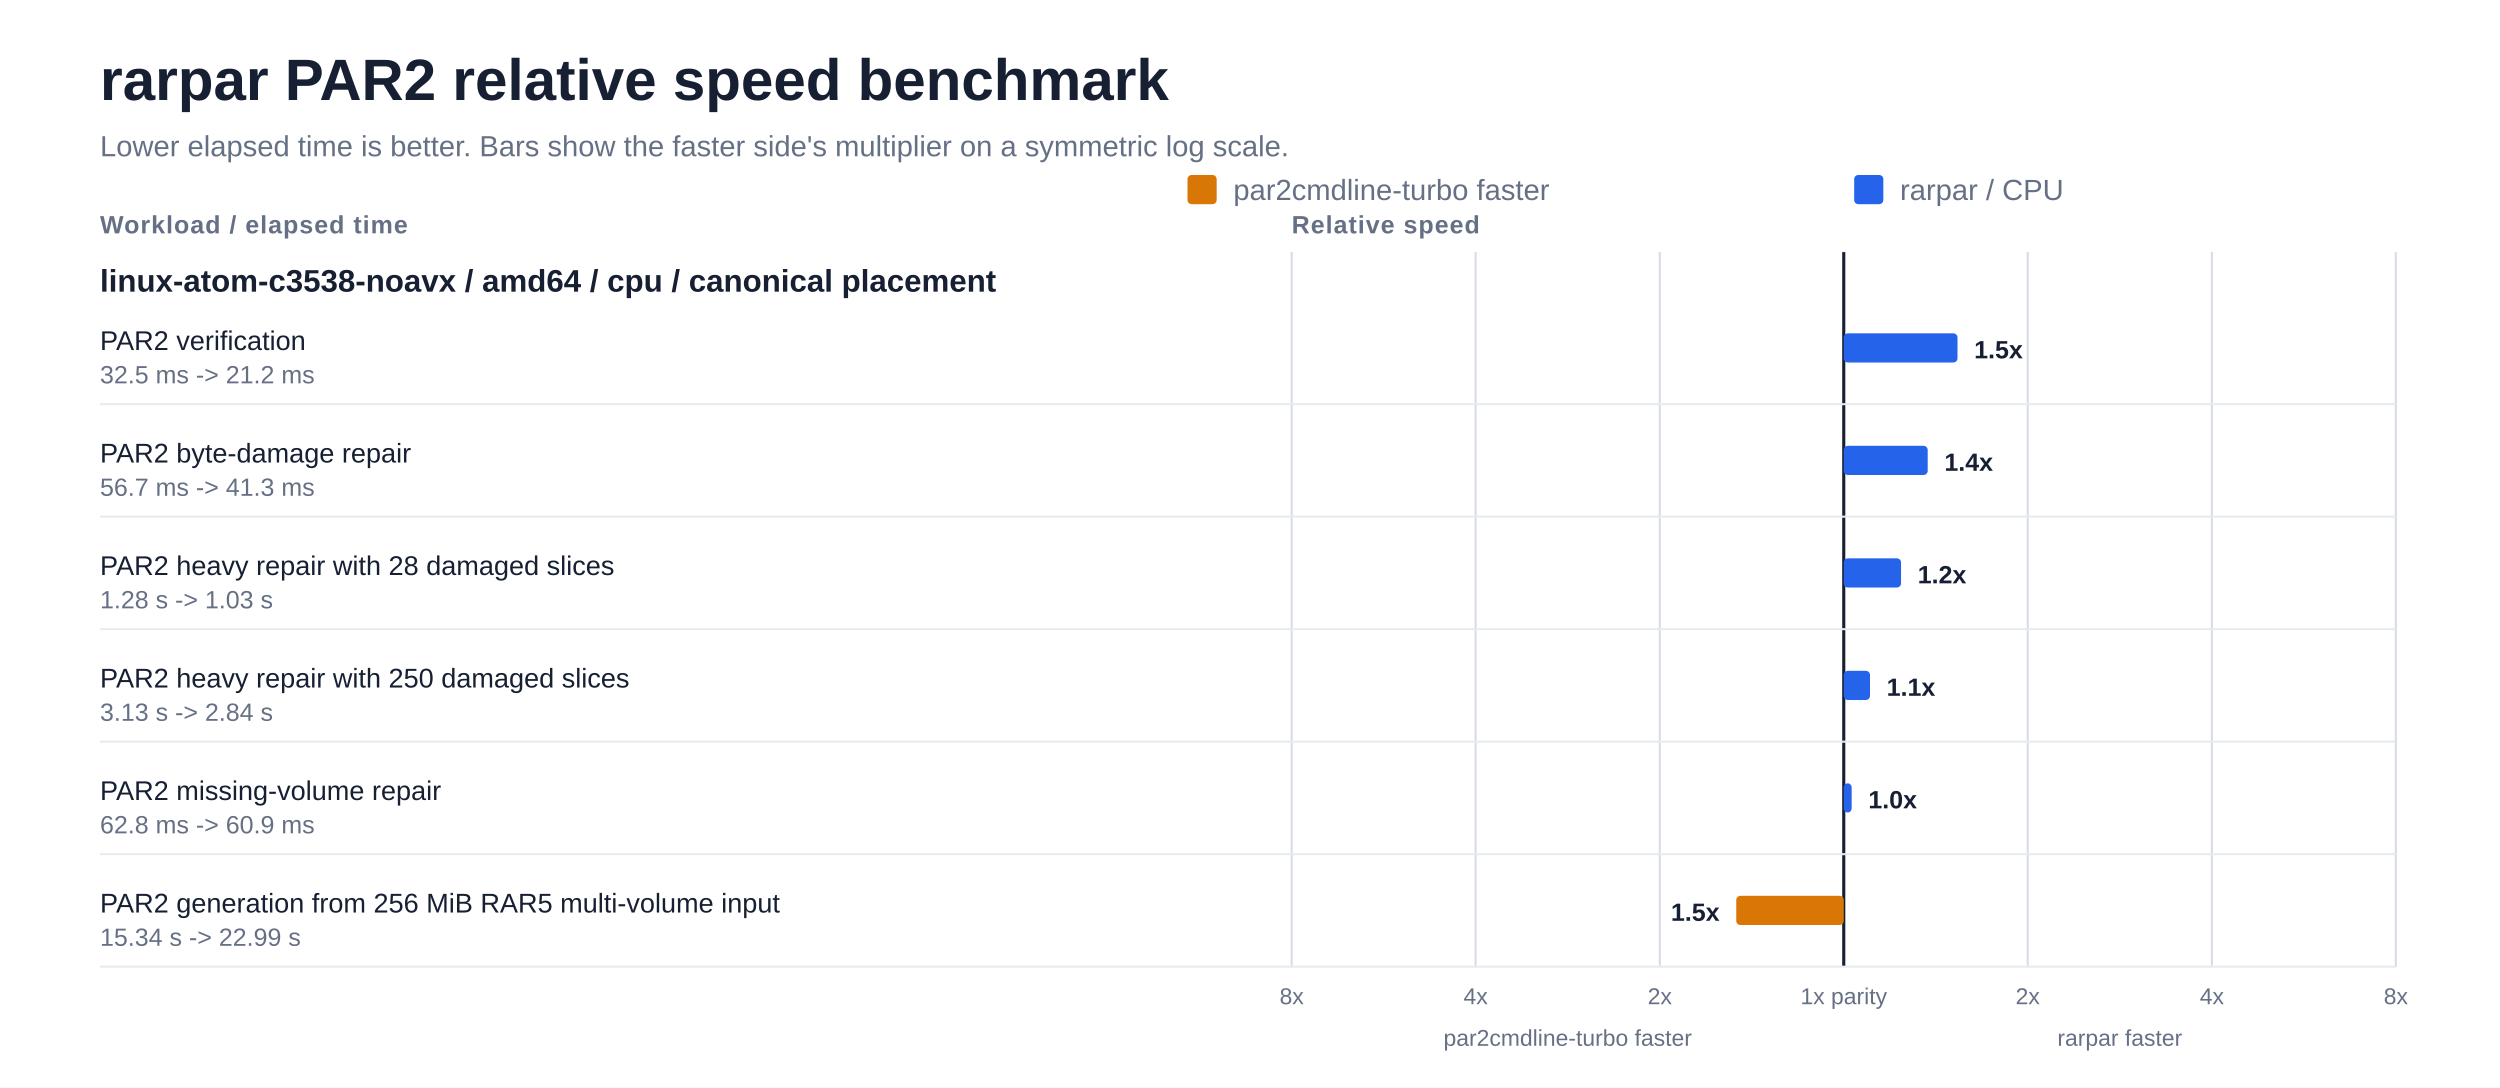
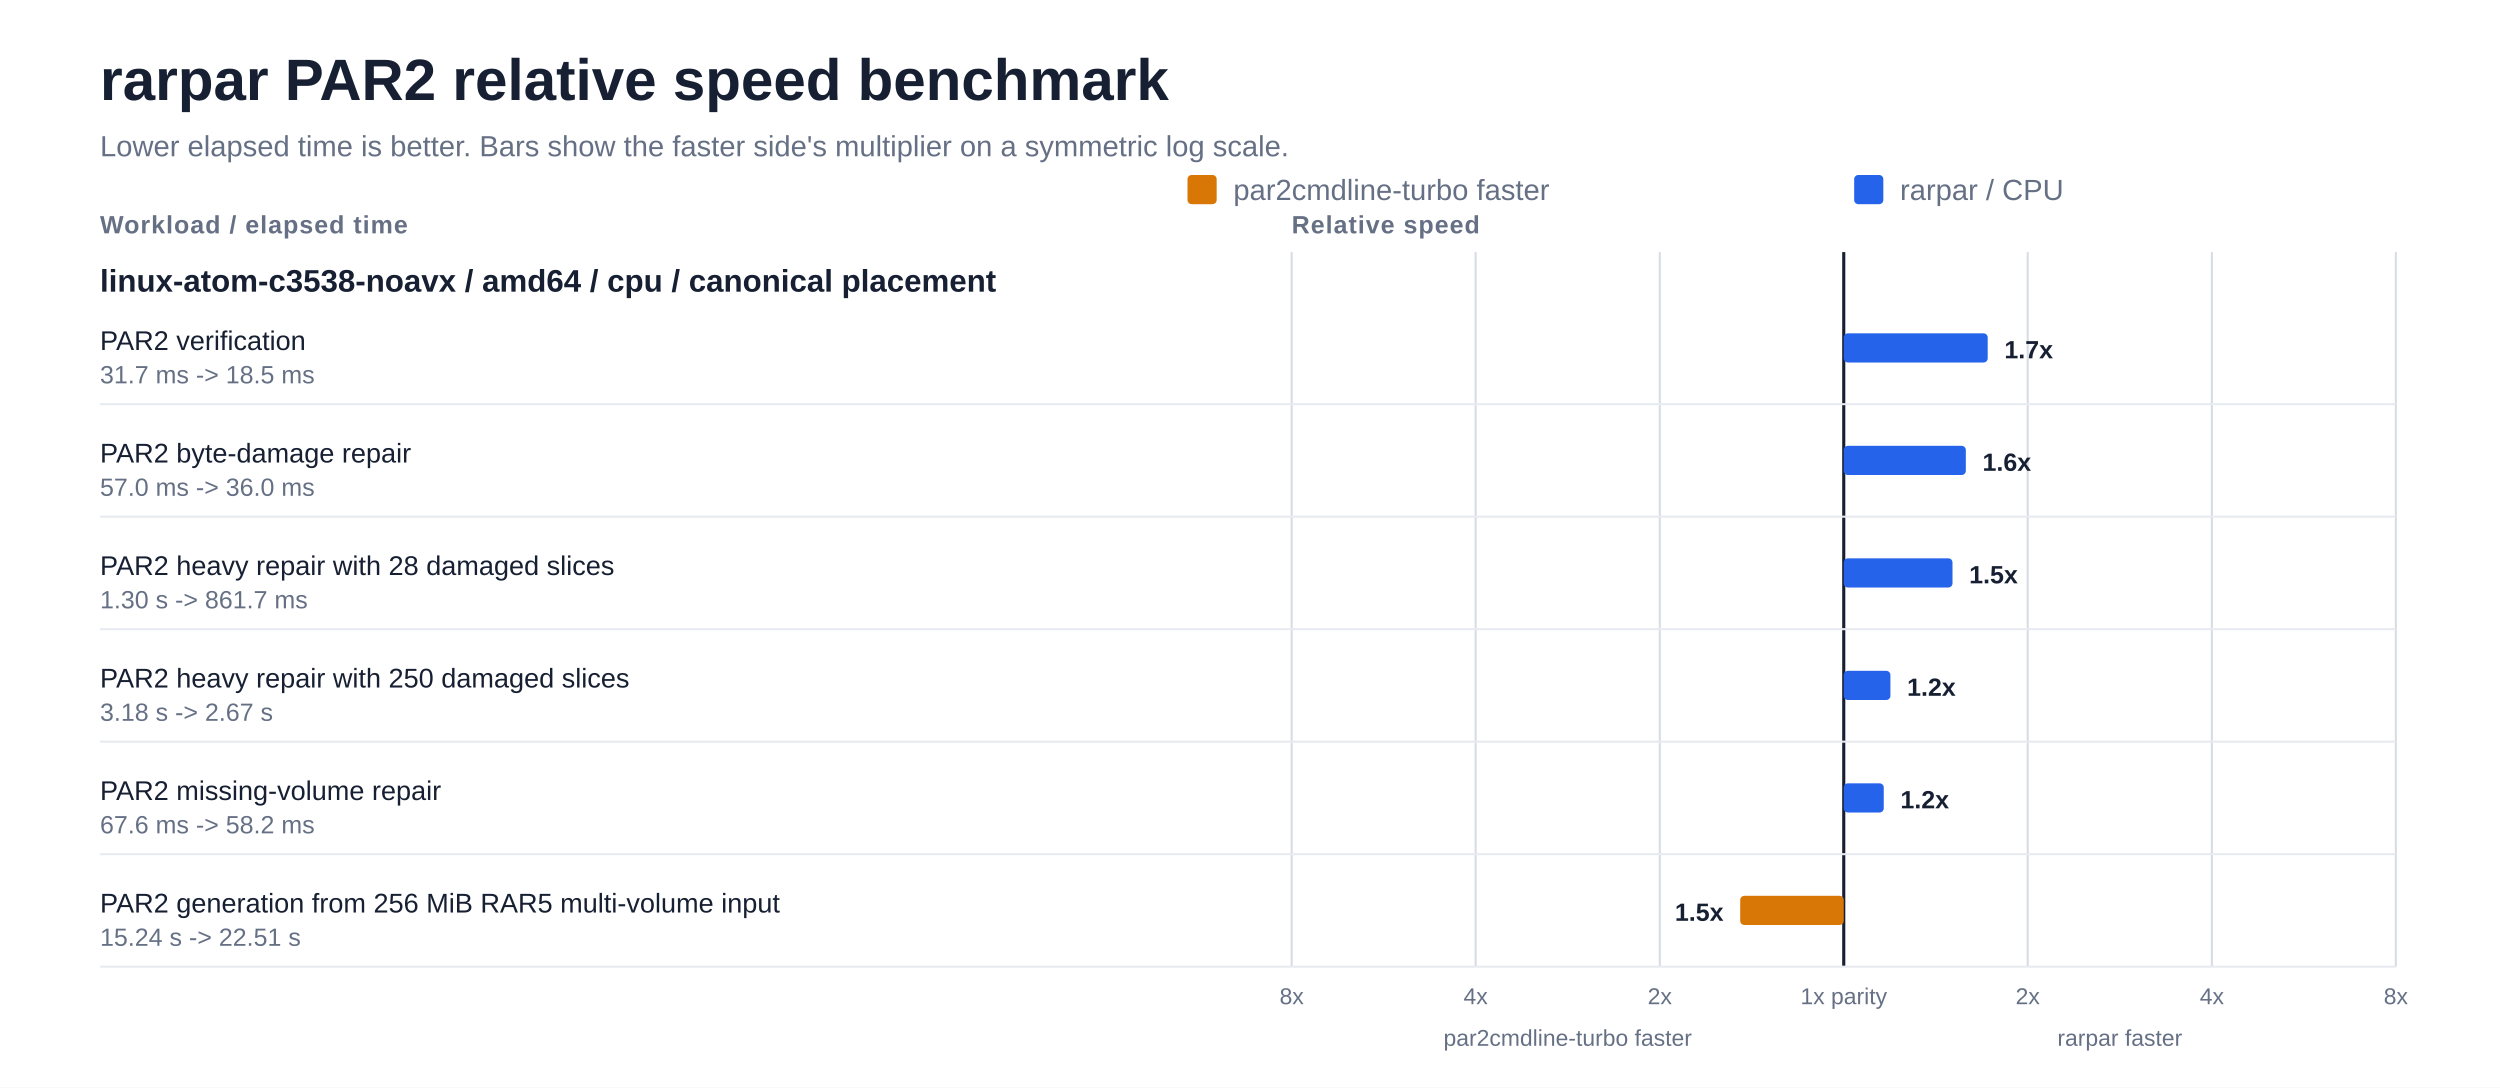
<svg xmlns="http://www.w3.org/2000/svg" width="1200" height="522" viewBox="0 0 1200 522" role="img" aria-labelledby="title desc">
  <style>
    .bg { fill: #ffffff; } text { font-family: Arial, sans-serif; fill: #172033; }
    .title { font-size: 28px; font-weight: 600; } .subtitle { font-size: 14px; fill: #667085; }
    .column { font-size: 12px; font-weight: 600; fill: #667085; letter-spacing: .04em; text-transform: uppercase; }
    .machine { font-size: 15px; font-weight: 600; } .workload { font-size: 13px; font-weight: 500; }
    .timing { font-size: 12px; fill: #667085; } .tick { font-size: 11px; fill: #667085; } .ratio { font-size: 12px; font-weight: 600; }
    .grid { stroke: #d7dce5; stroke-width: 1; } .parity { stroke: #172033; stroke-width: 1.5; } .rule { stroke: #e7eaf0; stroke-width: 1; }
    .cpu { fill: #2563eb; } .gpu { fill: #7c3aed; } .slower { fill: #d97706; }
    @media (prefers-color-scheme: dark) { .bg { fill: #0d1117; } text { fill: #e6edf3; } .subtitle, .column, .timing, .tick { fill: #9ca7b5; } .grid { stroke: #30363d; } .parity { stroke: #e6edf3; } .rule { stroke: #21262d; } .cpu { fill: #58a6ff; } .gpu { fill: #bc8cff; } .slower { fill: #f2a65a; } }
  </style>
  <rect class="bg" width="1200" height="522" />
  <text class="title" x="48" y="48">rarpar PAR2 relative speed benchmark</text>
  <text class="subtitle" x="48" y="75">Lower elapsed time is better. Bars show the faster side's multiplier on a symmetric log scale.</text>
  <g aria-label="Legend">
    <rect class="slower" x="570" y="84" width="14" height="14" rx="2" />
    <text class="subtitle" x="592" y="96">par2cmdline-turbo faster</text>
    <rect class="cpu" x="890" y="84" width="14" height="14" rx="2" />
    <text class="subtitle" x="912" y="96">rarpar / CPU</text>
  </g>
  <text class="column" x="48" y="112">Workload / elapsed time</text>
  <text class="column" x="620" y="112">Relative speed</text>
  <g aria-label="Relative speed axis">
    <line class="grid" x1="620.0" y1="121" x2="620.0" y2="464" />
    <text class="tick" x="620.0" y="482" text-anchor="middle">8x</text>
    <line class="grid" x1="708.3" y1="121" x2="708.3" y2="464" />
    <text class="tick" x="708.3" y="482" text-anchor="middle">4x</text>
    <line class="grid" x1="796.7" y1="121" x2="796.7" y2="464" />
    <text class="tick" x="796.7" y="482" text-anchor="middle">2x</text>
    <line class="parity" x1="885.0" y1="121" x2="885.0" y2="464" />
    <text class="tick" x="885.0" y="482" text-anchor="middle">1x parity</text>
    <line class="grid" x1="973.3" y1="121" x2="973.3" y2="464" />
    <text class="tick" x="973.3" y="482" text-anchor="middle">2x</text>
    <line class="grid" x1="1061.7" y1="121" x2="1061.7" y2="464" />
    <text class="tick" x="1061.7" y="482" text-anchor="middle">4x</text>
    <line class="grid" x1="1150.0" y1="121" x2="1150.0" y2="464" />
    <text class="tick" x="1150.0" y="482" text-anchor="middle">8x</text>
    <text class="tick" x="752.5" y="502" text-anchor="middle">par2cmdline-turbo faster</text>
    <text class="tick" x="1017.5" y="502" text-anchor="middle">rarpar faster</text>
  </g>
  <g aria-label="PAR2 benchmarks">
    <text class="machine" x="48" y="140">linux-atom-c3538-noavx / amd64 / cpu / canonical placement</text>
    <text class="workload" x="48" y="168">PAR2 verification</text>
-     <text class="timing" x="48" y="184">32.5 ms -&gt; 21.2 ms</text>
-     <rect class="cpu" x="885.0" y="160" width="54.6" height="14" rx="2" />
-     <text class="ratio" x="947.6" y="172">1.5x</text>
+     <text class="timing" x="48" y="184">31.7 ms -&gt; 18.5 ms</text>
+     <rect class="cpu" x="885.0" y="160" width="69.1" height="14" rx="2" />
+     <text class="ratio" x="962.1" y="172">1.7x</text>
    <line class="rule" x1="48" y1="194" x2="1150" y2="194" />
    <text class="workload" x="48" y="222">PAR2 byte-damage repair</text>
-     <text class="timing" x="48" y="238">56.7 ms -&gt; 41.3 ms</text>
-     <rect class="cpu" x="885.0" y="214" width="40.3" height="14" rx="2" />
-     <text class="ratio" x="933.3" y="226">1.4x</text>
+     <text class="timing" x="48" y="238">57.0 ms -&gt; 36.0 ms</text>
+     <rect class="cpu" x="885.0" y="214" width="58.6" height="14" rx="2" />
+     <text class="ratio" x="951.6" y="226">1.6x</text>
    <line class="rule" x1="48" y1="248" x2="1150" y2="248" />
    <text class="workload" x="48" y="276">PAR2 heavy repair with 28 damaged slices</text>
-     <text class="timing" x="48" y="292">1.28 s -&gt; 1.03 s</text>
-     <rect class="cpu" x="885.0" y="268" width="27.5" height="14" rx="2" />
-     <text class="ratio" x="920.5" y="280">1.2x</text>
+     <text class="timing" x="48" y="292">1.30 s -&gt; 861.7 ms</text>
+     <rect class="cpu" x="885.0" y="268" width="52.2" height="14" rx="2" />
+     <text class="ratio" x="945.2" y="280">1.5x</text>
    <line class="rule" x1="48" y1="302" x2="1150" y2="302" />
    <text class="workload" x="48" y="330">PAR2 heavy repair with 250 damaged slices</text>
-     <text class="timing" x="48" y="346">3.13 s -&gt; 2.84 s</text>
-     <rect class="cpu" x="885.0" y="322" width="12.6" height="14" rx="2" />
-     <text class="ratio" x="905.6" y="334">1.1x</text>
+     <text class="timing" x="48" y="346">3.18 s -&gt; 2.67 s</text>
+     <rect class="cpu" x="885.0" y="322" width="22.4" height="14" rx="2" />
+     <text class="ratio" x="915.4" y="334">1.2x</text>
    <line class="rule" x1="48" y1="356" x2="1150" y2="356" />
    <text class="workload" x="48" y="384">PAR2 missing-volume repair</text>
-     <text class="timing" x="48" y="400">62.8 ms -&gt; 60.9 ms</text>
-     <rect class="cpu" x="885.0" y="376" width="3.8" height="14" rx="2" />
-     <text class="ratio" x="896.8" y="388">1.0x</text>
+     <text class="timing" x="48" y="400">67.6 ms -&gt; 58.2 ms</text>
+     <rect class="cpu" x="885.0" y="376" width="19.2" height="14" rx="2" />
+     <text class="ratio" x="912.2" y="388">1.2x</text>
    <line class="rule" x1="48" y1="410" x2="1150" y2="410" />
    <text class="workload" x="48" y="438">PAR2 generation from 256 MiB RAR5 multi-volume input</text>
-     <text class="timing" x="48" y="454">15.34 s -&gt; 22.99 s</text>
-     <rect class="slower" x="833.4" y="430" width="51.6" height="14" rx="2" />
-     <text class="ratio" x="825.4" y="442" text-anchor="end">1.5x</text>
+     <text class="timing" x="48" y="454">15.24 s -&gt; 22.51 s</text>
+     <rect class="slower" x="835.3" y="430" width="49.7" height="14" rx="2" />
+     <text class="ratio" x="827.3" y="442" text-anchor="end">1.5x</text>
    <line class="rule" x1="48" y1="464" x2="1150" y2="464" />
  </g>
</svg>
